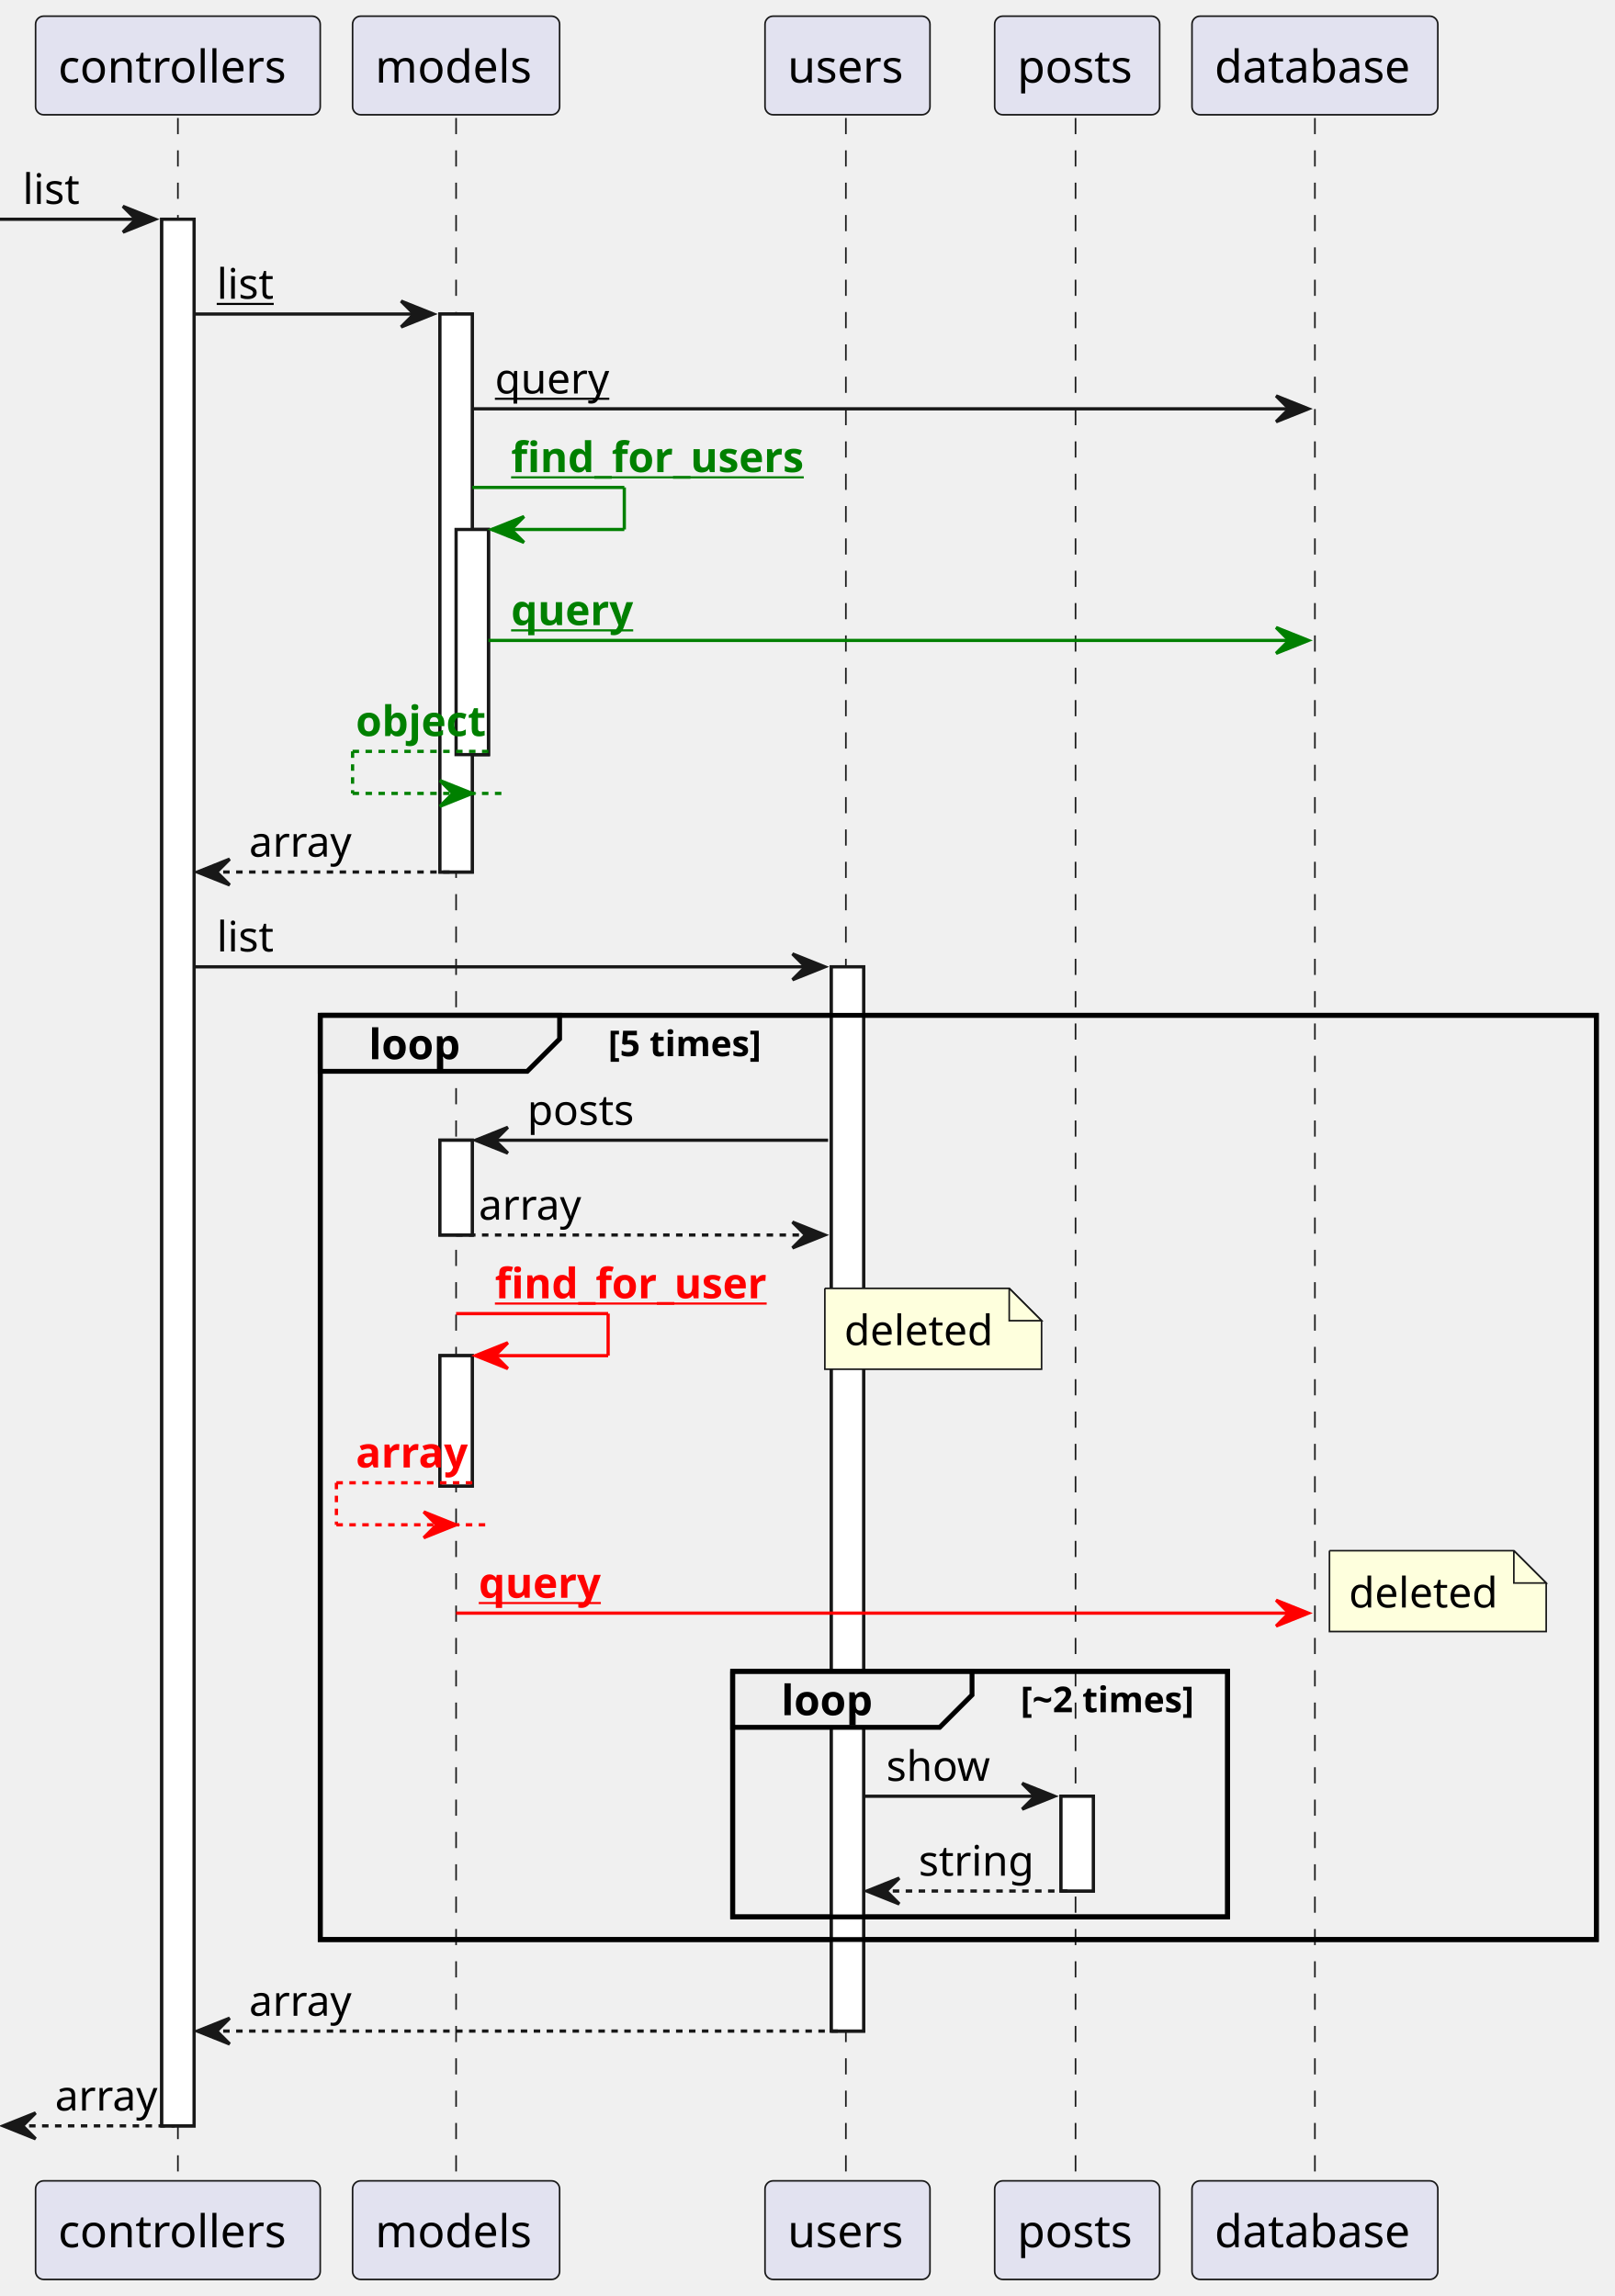
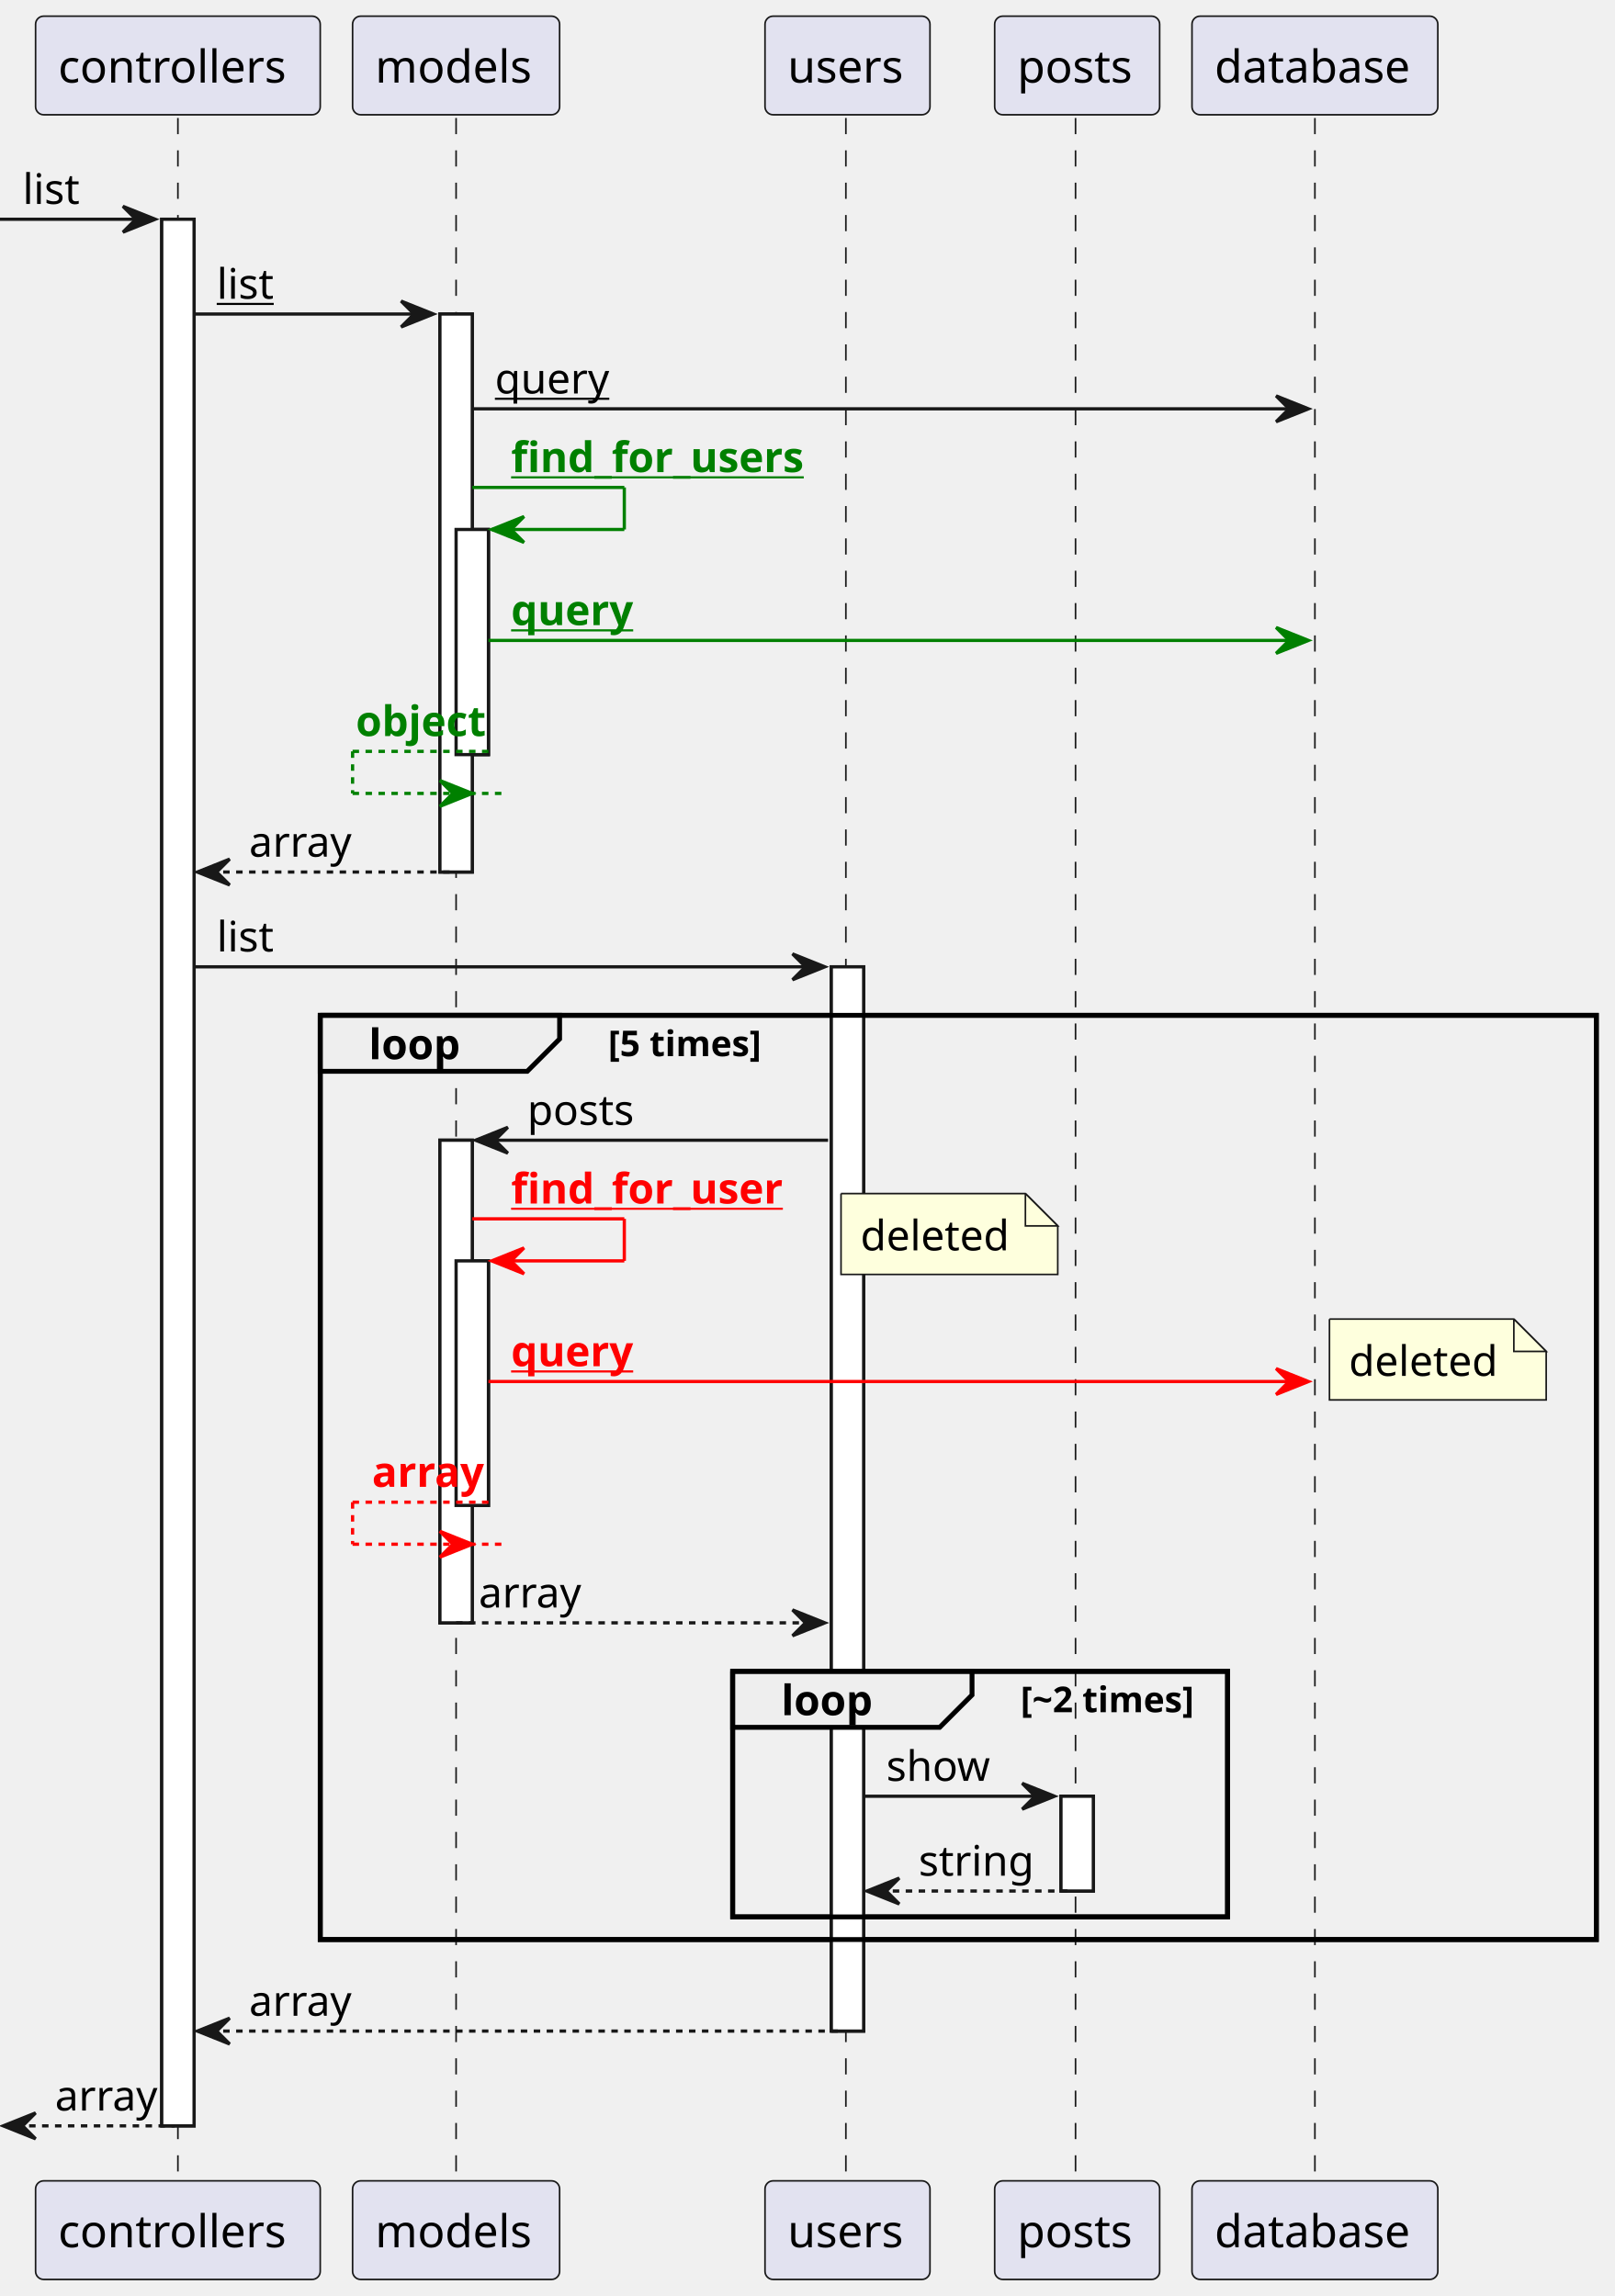
<svg xmlns="http://www.w3.org/2000/svg" contentStyleType="text/css" height="710px" preserveAspectRatio="none" style="width:499px;height:710px;background:#FFFFFF;" version="1.1" viewBox="0 0 499 710" width="499px" zoomAndPan="magnify">
  <defs />
  <g>
    <rect fill="#FFFFFF" height="589.59" style="stroke:#181818;stroke-width:1.0;" width="10" x="50" y="67.799" />
    <rect fill="#FFFFFF" height="172.553" style="stroke:#181818;stroke-width:1.0;" width="10" x="136" y="97.109" />
    <rect fill="#FFFFFF" height="69.621" style="stroke:#181818;stroke-width:1.0;" width="10" x="141" y="163.731" />
-     <rect fill="#FFFFFF" height="29.311" style="stroke:#181818;stroke-width:1.0;" width="10" x="136" y="352.594" />
-     <rect fill="#FFFFFF" height="40.31" style="stroke:#181818;stroke-width:1.0;" width="10" x="136" y="419.215" />
+     <rect fill="#FFFFFF" height="149.242" style="stroke:#181818;stroke-width:1.0;" width="10" x="136" y="352.594" />
+     <rect fill="#FFFFFF" height="75.621" style="stroke:#181818;stroke-width:1.0;" width="10" x="141" y="389.904" />
    <rect fill="#FFFFFF" height="329.106" style="stroke:#181818;stroke-width:1.0;" width="10" x="257" y="298.973" />
    <rect fill="#FFFFFF" height="29.311" style="stroke:#181818;stroke-width:1.0;" width="10" x="328" y="555.457" />
    <rect fill="none" height="285.795" style="stroke:#000000;stroke-width:1.5;" width="394.5" x="99" y="313.973" />
    <rect fill="none" height="75.932" style="stroke:#000000;stroke-width:1.5;" width="153" x="226.5" y="516.836" />
    <line style="stroke:#181818;stroke-width:0.5;stroke-dasharray:5.0,5.0;" x1="55" x2="55" y1="36.488" y2="675.389" />
    <line style="stroke:#181818;stroke-width:0.5;stroke-dasharray:5.0,5.0;" x1="141" x2="141" y1="36.488" y2="675.389" />
    <line style="stroke:#181818;stroke-width:0.5;stroke-dasharray:5.0,5.0;" x1="261.5" x2="261.5" y1="36.488" y2="675.389" />
    <line style="stroke:#181818;stroke-width:0.5;stroke-dasharray:5.0,5.0;" x1="332.5" x2="332.5" y1="36.488" y2="675.389" />
    <line style="stroke:#181818;stroke-width:0.5;stroke-dasharray:5.0,5.0;" x1="406.5" x2="406.5" y1="36.488" y2="675.389" />
    <rect fill="#E2E2F0" height="30.488" rx="2.5" ry="2.5" style="stroke:#181818;stroke-width:0.5;" width="88" x="11" y="5" />
    <text fill="#000000" font-family="sans-serif" font-size="14" lengthAdjust="spacing" textLength="74" x="18" y="25.535">controllers</text>
    <rect fill="#E2E2F0" height="30.488" rx="2.5" ry="2.5" style="stroke:#181818;stroke-width:0.5;" width="88" x="11" y="674.389" />
    <text fill="#000000" font-family="sans-serif" font-size="14" lengthAdjust="spacing" textLength="74" x="18" y="694.924">controllers</text>
    <rect fill="#E2E2F0" height="30.488" rx="2.5" ry="2.5" style="stroke:#181818;stroke-width:0.5;" width="64" x="109" y="5" />
    <text fill="#000000" font-family="sans-serif" font-size="14" lengthAdjust="spacing" textLength="50" x="116" y="25.535">models</text>
    <rect fill="#E2E2F0" height="30.488" rx="2.5" ry="2.5" style="stroke:#181818;stroke-width:0.5;" width="64" x="109" y="674.389" />
    <text fill="#000000" font-family="sans-serif" font-size="14" lengthAdjust="spacing" textLength="50" x="116" y="694.924">models</text>
    <rect fill="#E2E2F0" height="30.488" rx="2.5" ry="2.5" style="stroke:#181818;stroke-width:0.5;" width="51" x="236.5" y="5" />
    <text fill="#000000" font-family="sans-serif" font-size="14" lengthAdjust="spacing" textLength="37" x="243.5" y="25.535">users</text>
    <rect fill="#E2E2F0" height="30.488" rx="2.5" ry="2.5" style="stroke:#181818;stroke-width:0.5;" width="51" x="236.5" y="674.389" />
    <text fill="#000000" font-family="sans-serif" font-size="14" lengthAdjust="spacing" textLength="37" x="243.5" y="694.924">users</text>
    <rect fill="#E2E2F0" height="30.488" rx="2.5" ry="2.5" style="stroke:#181818;stroke-width:0.5;" width="51" x="307.5" y="5" />
    <text fill="#000000" font-family="sans-serif" font-size="14" lengthAdjust="spacing" textLength="37" x="314.5" y="25.535">posts</text>
    <rect fill="#E2E2F0" height="30.488" rx="2.5" ry="2.5" style="stroke:#181818;stroke-width:0.5;" width="51" x="307.5" y="674.389" />
    <text fill="#000000" font-family="sans-serif" font-size="14" lengthAdjust="spacing" textLength="37" x="314.5" y="694.924">posts</text>
    <rect fill="#E2E2F0" height="30.488" rx="2.5" ry="2.5" style="stroke:#181818;stroke-width:0.5;" width="76" x="368.5" y="5" />
    <text fill="#000000" font-family="sans-serif" font-size="14" lengthAdjust="spacing" textLength="62" x="375.5" y="25.535">database</text>
    <rect fill="#E2E2F0" height="30.488" rx="2.5" ry="2.5" style="stroke:#181818;stroke-width:0.5;" width="76" x="368.5" y="674.389" />
    <text fill="#000000" font-family="sans-serif" font-size="14" lengthAdjust="spacing" textLength="62" x="375.5" y="694.924">database</text>
    <rect fill="#FFFFFF" height="589.59" style="stroke:#181818;stroke-width:1.0;" width="10" x="50" y="67.799" />
    <rect fill="#FFFFFF" height="172.553" style="stroke:#181818;stroke-width:1.0;" width="10" x="136" y="97.109" />
    <rect fill="#FFFFFF" height="69.621" style="stroke:#181818;stroke-width:1.0;" width="10" x="141" y="163.731" />
-     <rect fill="#FFFFFF" height="29.311" style="stroke:#181818;stroke-width:1.0;" width="10" x="136" y="352.594" />
-     <rect fill="#FFFFFF" height="40.31" style="stroke:#181818;stroke-width:1.0;" width="10" x="136" y="419.215" />
+     <rect fill="#FFFFFF" height="149.242" style="stroke:#181818;stroke-width:1.0;" width="10" x="136" y="352.594" />
+     <rect fill="#FFFFFF" height="75.621" style="stroke:#181818;stroke-width:1.0;" width="10" x="141" y="389.904" />
    <rect fill="#FFFFFF" height="329.106" style="stroke:#181818;stroke-width:1.0;" width="10" x="257" y="298.973" />
    <rect fill="#FFFFFF" height="29.311" style="stroke:#181818;stroke-width:1.0;" width="10" x="328" y="555.457" />
    <polygon fill="#181818" points="38,63.799,48,67.799,38,71.799,42,67.799" style="stroke:#181818;stroke-width:1.0;" />
    <line style="stroke:#181818;stroke-width:1.0;" x1="0" x2="44" y1="67.799" y2="67.799" />
    <text fill="#000000" font-family="sans-serif" font-size="13" lengthAdjust="spacing" textLength="20" x="7" y="63.057">list</text>
    <polygon fill="#181818" points="124,93.109,134,97.109,124,101.109,128,97.109" style="stroke:#181818;stroke-width:1.0;" />
    <line style="stroke:#181818;stroke-width:1.0;" x1="60" x2="130" y1="97.109" y2="97.109" />
    <text fill="#000000" font-family="sans-serif" font-size="13" lengthAdjust="spacing" text-decoration="underline" textLength="20" x="67" y="92.367">list</text>
    <polygon fill="#181818" points="394.5,122.42,404.5,126.42,394.5,130.42,398.5,126.42" style="stroke:#181818;stroke-width:1.0;" />
    <line style="stroke:#181818;stroke-width:1.0;" x1="146" x2="400.5" y1="126.42" y2="126.42" />
    <text fill="#000000" font-family="sans-serif" font-size="13" lengthAdjust="spacing" text-decoration="underline" textLength="35" x="153" y="121.678">query</text>
    <line style="stroke:#008000;stroke-width:1.0;" x1="146" x2="193" y1="150.731" y2="150.731" />
    <line style="stroke:#008000;stroke-width:1.0;" x1="193" x2="193" y1="150.731" y2="163.731" />
    <line style="stroke:#008000;stroke-width:1.0;" x1="152" x2="193" y1="163.731" y2="163.731" />
    <polygon fill="#008000" points="162,159.731,152,163.731,162,167.731,158,163.731" style="stroke:#008000;stroke-width:1.0;" />
    <text fill="#008000" font-family="sans-serif" font-size="13" font-weight="bold" lengthAdjust="spacing" text-decoration="underline" textLength="97" x="158" y="145.988">find_for_users</text>
    <polygon fill="#008000" points="394.5,194.041,404.5,198.041,394.5,202.041,398.5,198.041" style="stroke:#008000;stroke-width:1.0;" />
    <line style="stroke:#008000;stroke-width:1.0;" x1="151" x2="400.5" y1="198.041" y2="198.041" />
    <text fill="#008000" font-family="sans-serif" font-size="13" font-weight="bold" lengthAdjust="spacing" text-decoration="underline" textLength="40" x="158" y="193.299">query</text>
    <line style="stroke:#008000;stroke-width:1.0;stroke-dasharray:2.0,2.0;" x1="109" x2="151" y1="232.352" y2="232.352" />
    <line style="stroke:#008000;stroke-width:1.0;stroke-dasharray:2.0,2.0;" x1="109" x2="109" y1="232.352" y2="245.352" />
    <line style="stroke:#008000;stroke-width:1.0;stroke-dasharray:2.0,2.0;" x1="109" x2="156" y1="245.352" y2="245.352" />
    <polygon fill="#008000" points="136,241.352,146,245.352,136,249.352,140,245.352" style="stroke:#008000;stroke-width:1.0;" />
    <text fill="#008000" font-family="sans-serif" font-size="13" font-weight="bold" lengthAdjust="spacing" textLength="41" x="110" y="227.609">object</text>
    <polygon fill="#181818" points="71,265.662,61,269.662,71,273.662,67,269.662" style="stroke:#181818;stroke-width:1.0;" />
    <line style="stroke:#181818;stroke-width:1.0;stroke-dasharray:2.0,2.0;" x1="65" x2="140" y1="269.662" y2="269.662" />
    <text fill="#000000" font-family="sans-serif" font-size="13" lengthAdjust="spacing" textLength="31" x="77" y="264.92">array</text>
    <polygon fill="#181818" points="245,294.973,255,298.973,245,302.973,249,298.973" style="stroke:#181818;stroke-width:1.0;" />
    <line style="stroke:#181818;stroke-width:1.0;" x1="60" x2="251" y1="298.973" y2="298.973" />
    <text fill="#000000" font-family="sans-serif" font-size="13" lengthAdjust="spacing" textLength="20" x="67" y="294.231">list</text>
    <path d="M99,313.973 L173,313.973 L173,321.283 L163,331.283 L99,331.283 L99,313.973 " fill="#EEEEEE" style="stroke:#000000;stroke-width:1.5;" />
    <rect fill="none" height="285.795" style="stroke:#000000;stroke-width:1.5;" width="394.5" x="99" y="313.973" />
    <text fill="#000000" font-family="sans-serif" font-size="13" font-weight="bold" lengthAdjust="spacing" textLength="29" x="114" y="327.541">loop</text>
    <text fill="#000000" font-family="sans-serif" font-size="11" font-weight="bold" lengthAdjust="spacing" textLength="50" x="188" y="326.607">[5 times]</text>
    <polygon fill="#181818" points="157,348.594,147,352.594,157,356.594,153,352.594" style="stroke:#181818;stroke-width:1.0;" />
    <line style="stroke:#181818;stroke-width:1.0;" x1="151" x2="256" y1="352.594" y2="352.594" />
    <text fill="#000000" font-family="sans-serif" font-size="13" lengthAdjust="spacing" textLength="35" x="163" y="347.852">posts</text>
-     <polygon fill="#181818" points="245,377.904,255,381.904,245,385.904,249,381.904" style="stroke:#181818;stroke-width:1.0;" />
-     <line style="stroke:#181818;stroke-width:1.0;stroke-dasharray:2.0,2.0;" x1="141" x2="251" y1="381.904" y2="381.904" />
-     <text fill="#000000" font-family="sans-serif" font-size="13" lengthAdjust="spacing" textLength="31" x="148" y="377.162">array</text>
-     <line style="stroke:#FF0000;stroke-width:1.0;" x1="141" x2="188" y1="406.215" y2="406.215" />
-     <line style="stroke:#FF0000;stroke-width:1.0;" x1="188" x2="188" y1="406.215" y2="419.215" />
-     <line style="stroke:#FF0000;stroke-width:1.0;" x1="147" x2="188" y1="419.215" y2="419.215" />
-     <polygon fill="#FF0000" points="157,415.215,147,419.215,157,423.215,153,419.215" style="stroke:#FF0000;stroke-width:1.0;" />
-     <text fill="#FF0000" font-family="sans-serif" font-size="13" font-weight="bold" lengthAdjust="spacing" text-decoration="underline" textLength="90" x="153" y="401.473">find_for_user</text>
-     <path d="M255,398.404 L255,423.404 L322,423.404 L322,408.404 L312,398.404 L255,398.404 " fill="#FEFFDD" style="stroke:#181818;stroke-width:0.5;" />
-     <path d="M312,398.404 L312,408.404 L322,408.404 L312,398.404 " fill="#FEFFDD" style="stroke:#181818;stroke-width:0.5;" />
-     <text fill="#000000" font-family="sans-serif" font-size="13" lengthAdjust="spacing" textLength="46" x="261" y="415.973">deleted</text>
-     <line style="stroke:#FF0000;stroke-width:1.0;stroke-dasharray:2.0,2.0;" x1="104" x2="146" y1="458.525" y2="458.525" />
-     <line style="stroke:#FF0000;stroke-width:1.0;stroke-dasharray:2.0,2.0;" x1="104" x2="104" y1="458.525" y2="471.525" />
-     <line style="stroke:#FF0000;stroke-width:1.0;stroke-dasharray:2.0,2.0;" x1="104" x2="151" y1="471.525" y2="471.525" />
-     <polygon fill="#FF0000" points="131,467.525,141,471.525,131,475.525,135,471.525" style="stroke:#FF0000;stroke-width:1.0;" />
-     <text fill="#FF0000" font-family="sans-serif" font-size="13" font-weight="bold" lengthAdjust="spacing" textLength="36" x="110" y="453.783">array</text>
-     <polygon fill="#FF0000" points="394.5,494.836,404.5,498.836,394.5,502.836,398.5,498.836" style="stroke:#FF0000;stroke-width:1.0;" />
-     <line style="stroke:#FF0000;stroke-width:1.0;" x1="141" x2="400.5" y1="498.836" y2="498.836" />
-     <text fill="#FF0000" font-family="sans-serif" font-size="13" font-weight="bold" lengthAdjust="spacing" text-decoration="underline" textLength="40" x="148" y="494.094">query</text>
-     <path d="M411,479.525 L411,504.525 L478,504.525 L478,489.525 L468,479.525 L411,479.525 " fill="#FEFFDD" style="stroke:#181818;stroke-width:0.5;" />
-     <path d="M468,479.525 L468,489.525 L478,489.525 L468,479.525 " fill="#FEFFDD" style="stroke:#181818;stroke-width:0.5;" />
-     <text fill="#000000" font-family="sans-serif" font-size="13" lengthAdjust="spacing" textLength="46" x="417" y="497.094">deleted</text>
+     <line style="stroke:#FF0000;stroke-width:1.0;" x1="146" x2="193" y1="376.904" y2="376.904" />
+     <line style="stroke:#FF0000;stroke-width:1.0;" x1="193" x2="193" y1="376.904" y2="389.904" />
+     <line style="stroke:#FF0000;stroke-width:1.0;" x1="152" x2="193" y1="389.904" y2="389.904" />
+     <polygon fill="#FF0000" points="162,385.904,152,389.904,162,393.904,158,389.904" style="stroke:#FF0000;stroke-width:1.0;" />
+     <text fill="#FF0000" font-family="sans-serif" font-size="13" font-weight="bold" lengthAdjust="spacing" text-decoration="underline" textLength="90" x="158" y="372.162">find_for_user</text>
+     <path d="M260,369.094 L260,394.094 L327,394.094 L327,379.094 L317,369.094 L260,369.094 " fill="#FEFFDD" style="stroke:#181818;stroke-width:0.5;" />
+     <path d="M317,369.094 L317,379.094 L327,379.094 L317,369.094 " fill="#FEFFDD" style="stroke:#181818;stroke-width:0.5;" />
+     <text fill="#000000" font-family="sans-serif" font-size="13" lengthAdjust="spacing" textLength="46" x="266" y="386.662">deleted</text>
+     <polygon fill="#FF0000" points="394.5,423.215,404.5,427.215,394.5,431.215,398.5,427.215" style="stroke:#FF0000;stroke-width:1.0;" />
+     <line style="stroke:#FF0000;stroke-width:1.0;" x1="151" x2="400.5" y1="427.215" y2="427.215" />
+     <text fill="#FF0000" font-family="sans-serif" font-size="13" font-weight="bold" lengthAdjust="spacing" text-decoration="underline" textLength="40" x="158" y="422.473">query</text>
+     <path d="M411,407.904 L411,432.904 L478,432.904 L478,417.904 L468,407.904 L411,407.904 " fill="#FEFFDD" style="stroke:#181818;stroke-width:0.5;" />
+     <path d="M468,407.904 L468,417.904 L478,417.904 L468,407.904 " fill="#FEFFDD" style="stroke:#181818;stroke-width:0.5;" />
+     <text fill="#000000" font-family="sans-serif" font-size="13" lengthAdjust="spacing" textLength="46" x="417" y="425.473">deleted</text>
+     <line style="stroke:#FF0000;stroke-width:1.0;stroke-dasharray:2.0,2.0;" x1="109" x2="151" y1="464.525" y2="464.525" />
+     <line style="stroke:#FF0000;stroke-width:1.0;stroke-dasharray:2.0,2.0;" x1="109" x2="109" y1="464.525" y2="477.525" />
+     <line style="stroke:#FF0000;stroke-width:1.0;stroke-dasharray:2.0,2.0;" x1="109" x2="156" y1="477.525" y2="477.525" />
+     <polygon fill="#FF0000" points="136,473.525,146,477.525,136,481.525,140,477.525" style="stroke:#FF0000;stroke-width:1.0;" />
+     <text fill="#FF0000" font-family="sans-serif" font-size="13" font-weight="bold" lengthAdjust="spacing" textLength="36" x="115" y="459.783">array</text>
+     <polygon fill="#181818" points="245,497.836,255,501.836,245,505.836,249,501.836" style="stroke:#181818;stroke-width:1.0;" />
+     <line style="stroke:#181818;stroke-width:1.0;stroke-dasharray:2.0,2.0;" x1="141" x2="251" y1="501.836" y2="501.836" />
+     <text fill="#000000" font-family="sans-serif" font-size="13" lengthAdjust="spacing" textLength="31" x="148" y="497.094">array</text>
    <path d="M226.5,516.836 L300.5,516.836 L300.5,524.146 L290.5,534.146 L226.5,534.146 L226.5,516.836 " fill="#EEEEEE" style="stroke:#000000;stroke-width:1.5;" />
    <rect fill="none" height="75.932" style="stroke:#000000;stroke-width:1.5;" width="153" x="226.5" y="516.836" />
    <text fill="#000000" font-family="sans-serif" font-size="13" font-weight="bold" lengthAdjust="spacing" textLength="29" x="241.5" y="530.404">loop</text>
    <text fill="#000000" font-family="sans-serif" font-size="11" font-weight="bold" lengthAdjust="spacing" textLength="59" x="315.5" y="529.471">[~2 times]</text>
    <polygon fill="#181818" points="316,551.457,326,555.457,316,559.457,320,555.457" style="stroke:#181818;stroke-width:1.0;" />
    <line style="stroke:#181818;stroke-width:1.0;" x1="267" x2="322" y1="555.457" y2="555.457" />
    <text fill="#000000" font-family="sans-serif" font-size="13" lengthAdjust="spacing" textLength="33" x="274" y="550.715">show</text>
    <polygon fill="#181818" points="278,580.768,268,584.768,278,588.768,274,584.768" style="stroke:#181818;stroke-width:1.0;" />
    <line style="stroke:#181818;stroke-width:1.0;stroke-dasharray:2.0,2.0;" x1="272" x2="332" y1="584.768" y2="584.768" />
    <text fill="#000000" font-family="sans-serif" font-size="13" lengthAdjust="spacing" textLength="37" x="284" y="580.025">string</text>
    <polygon fill="#181818" points="71,624.078,61,628.078,71,632.078,67,628.078" style="stroke:#181818;stroke-width:1.0;" />
    <line style="stroke:#181818;stroke-width:1.0;stroke-dasharray:2.0,2.0;" x1="65" x2="261" y1="628.078" y2="628.078" />
    <text fill="#000000" font-family="sans-serif" font-size="13" lengthAdjust="spacing" textLength="31" x="77" y="623.336">array</text>
    <polygon fill="#181818" points="11,653.389,1,657.389,11,661.389,7,657.389" style="stroke:#181818;stroke-width:1.0;" />
    <line style="stroke:#181818;stroke-width:1.0;stroke-dasharray:2.0,2.0;" x1="5" x2="54" y1="657.389" y2="657.389" />
    <text fill="#000000" font-family="sans-serif" font-size="13" lengthAdjust="spacing" textLength="31" x="17" y="652.646">array</text>
  </g>
</svg>
